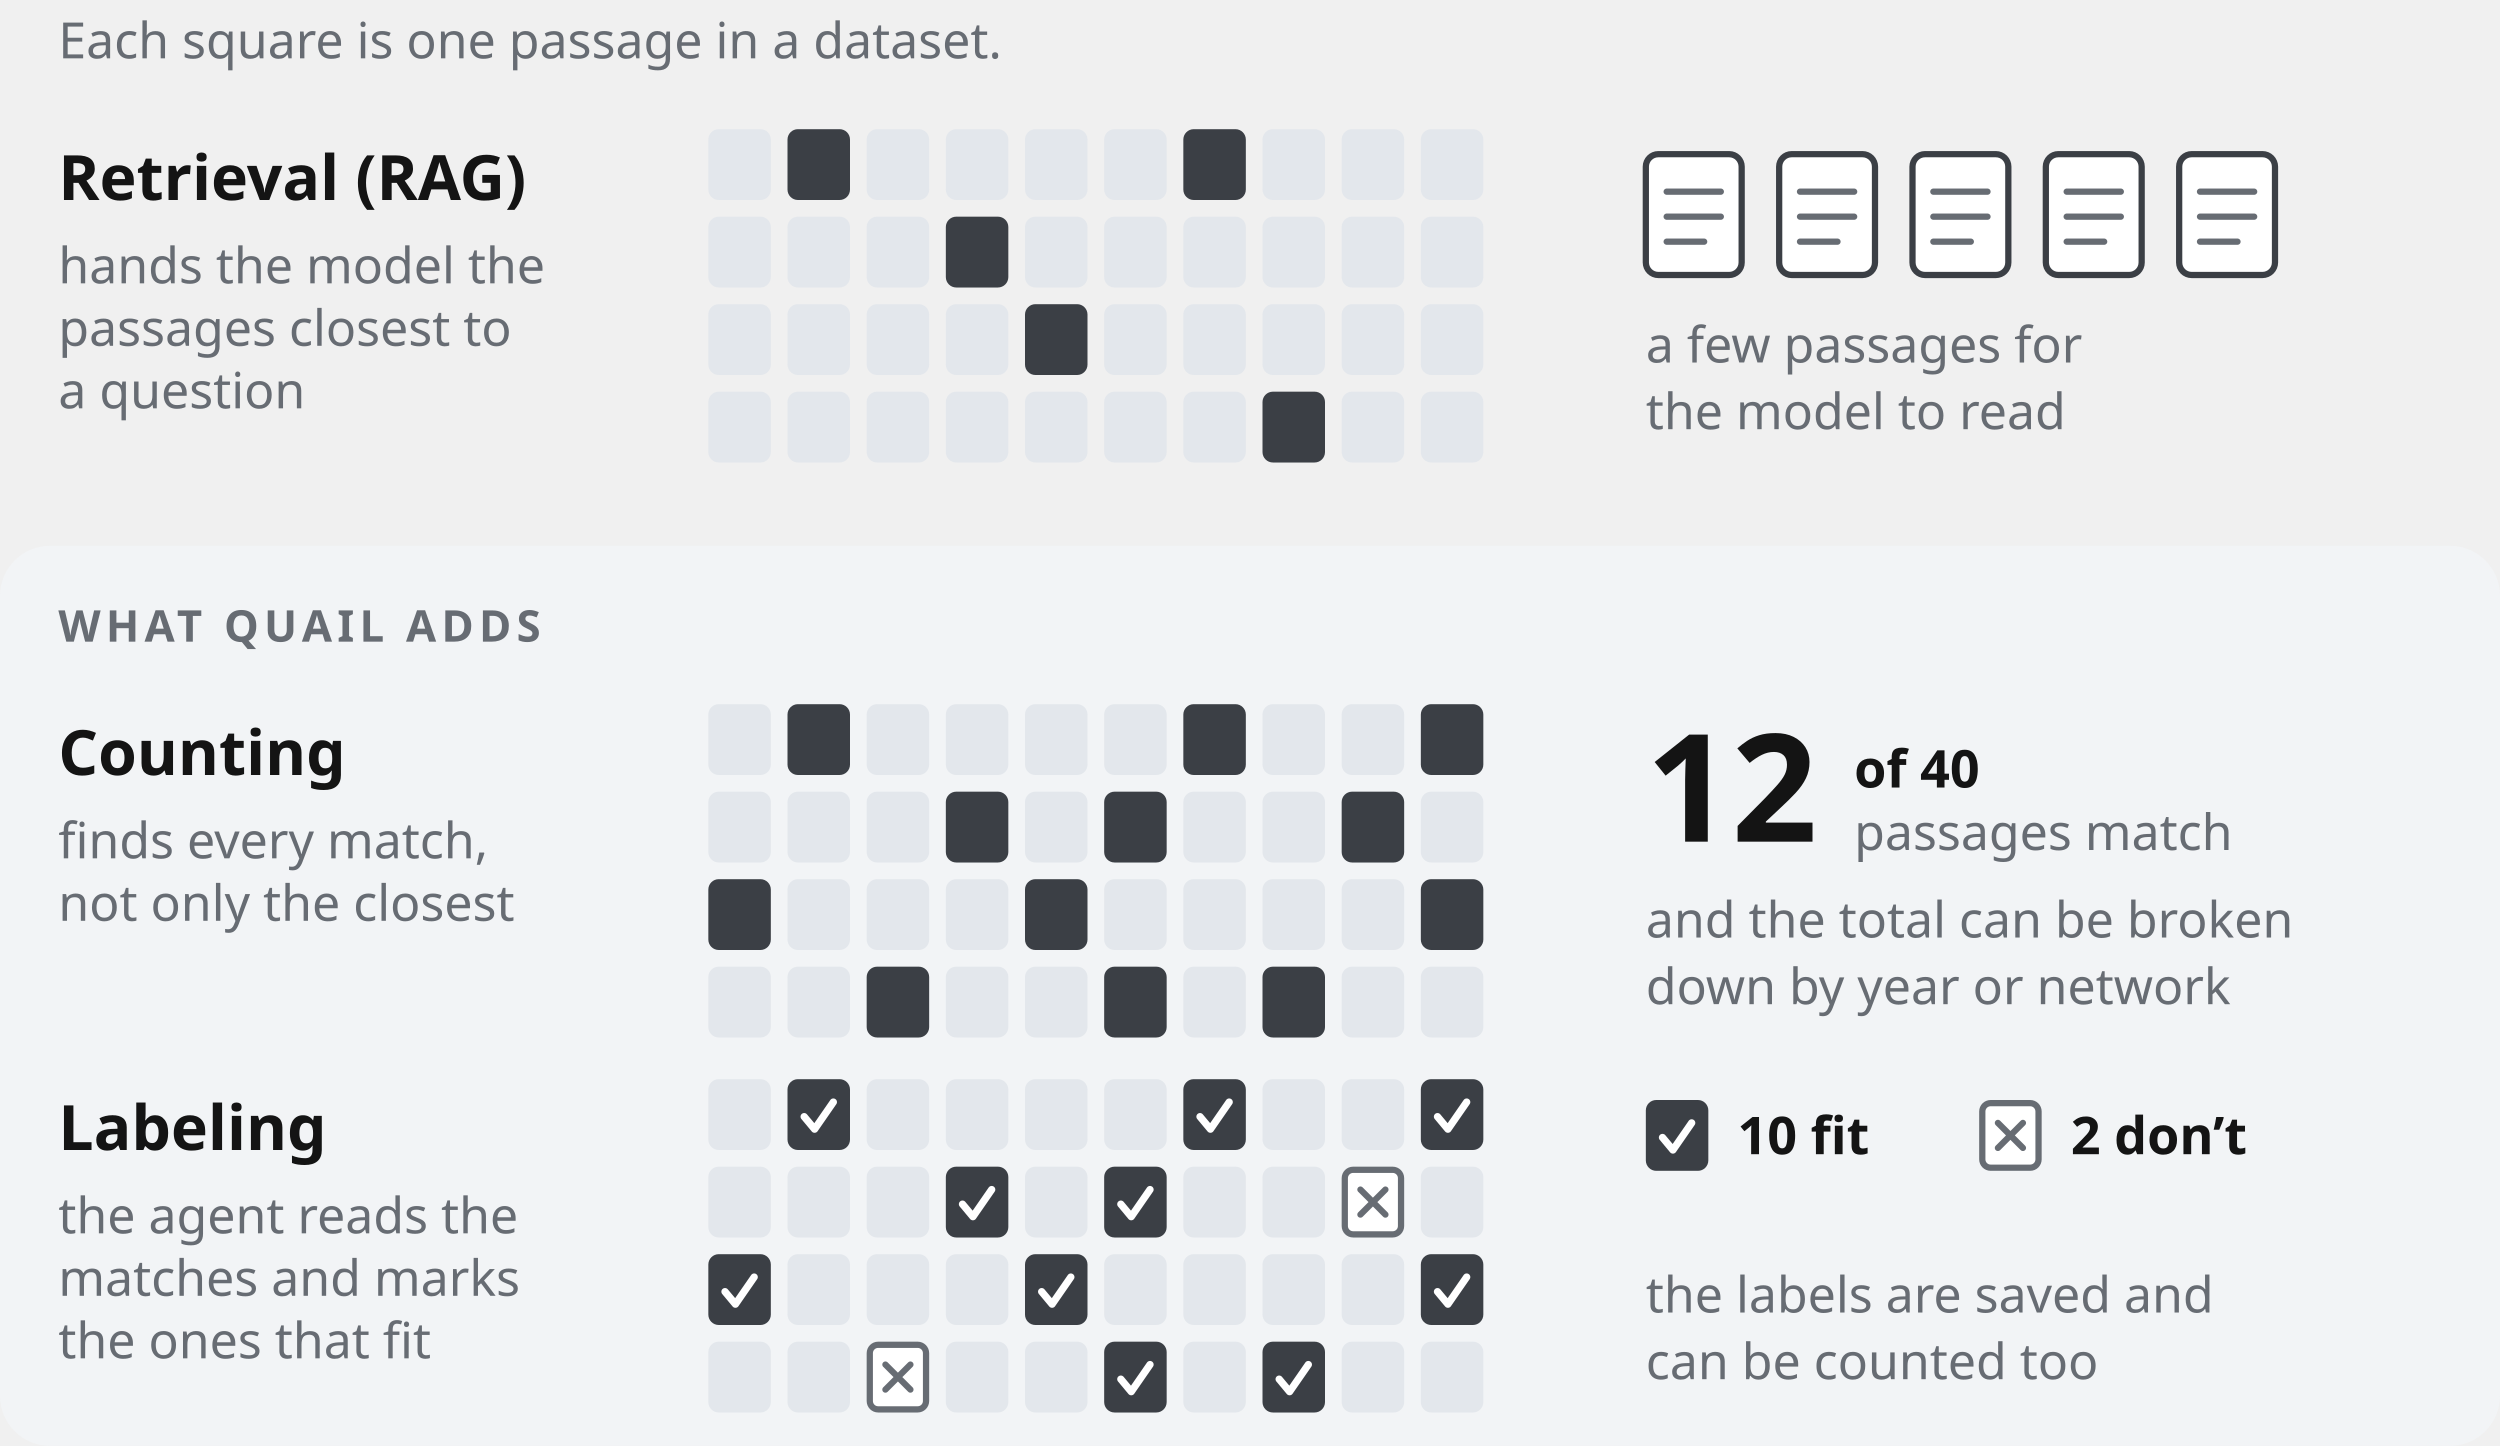
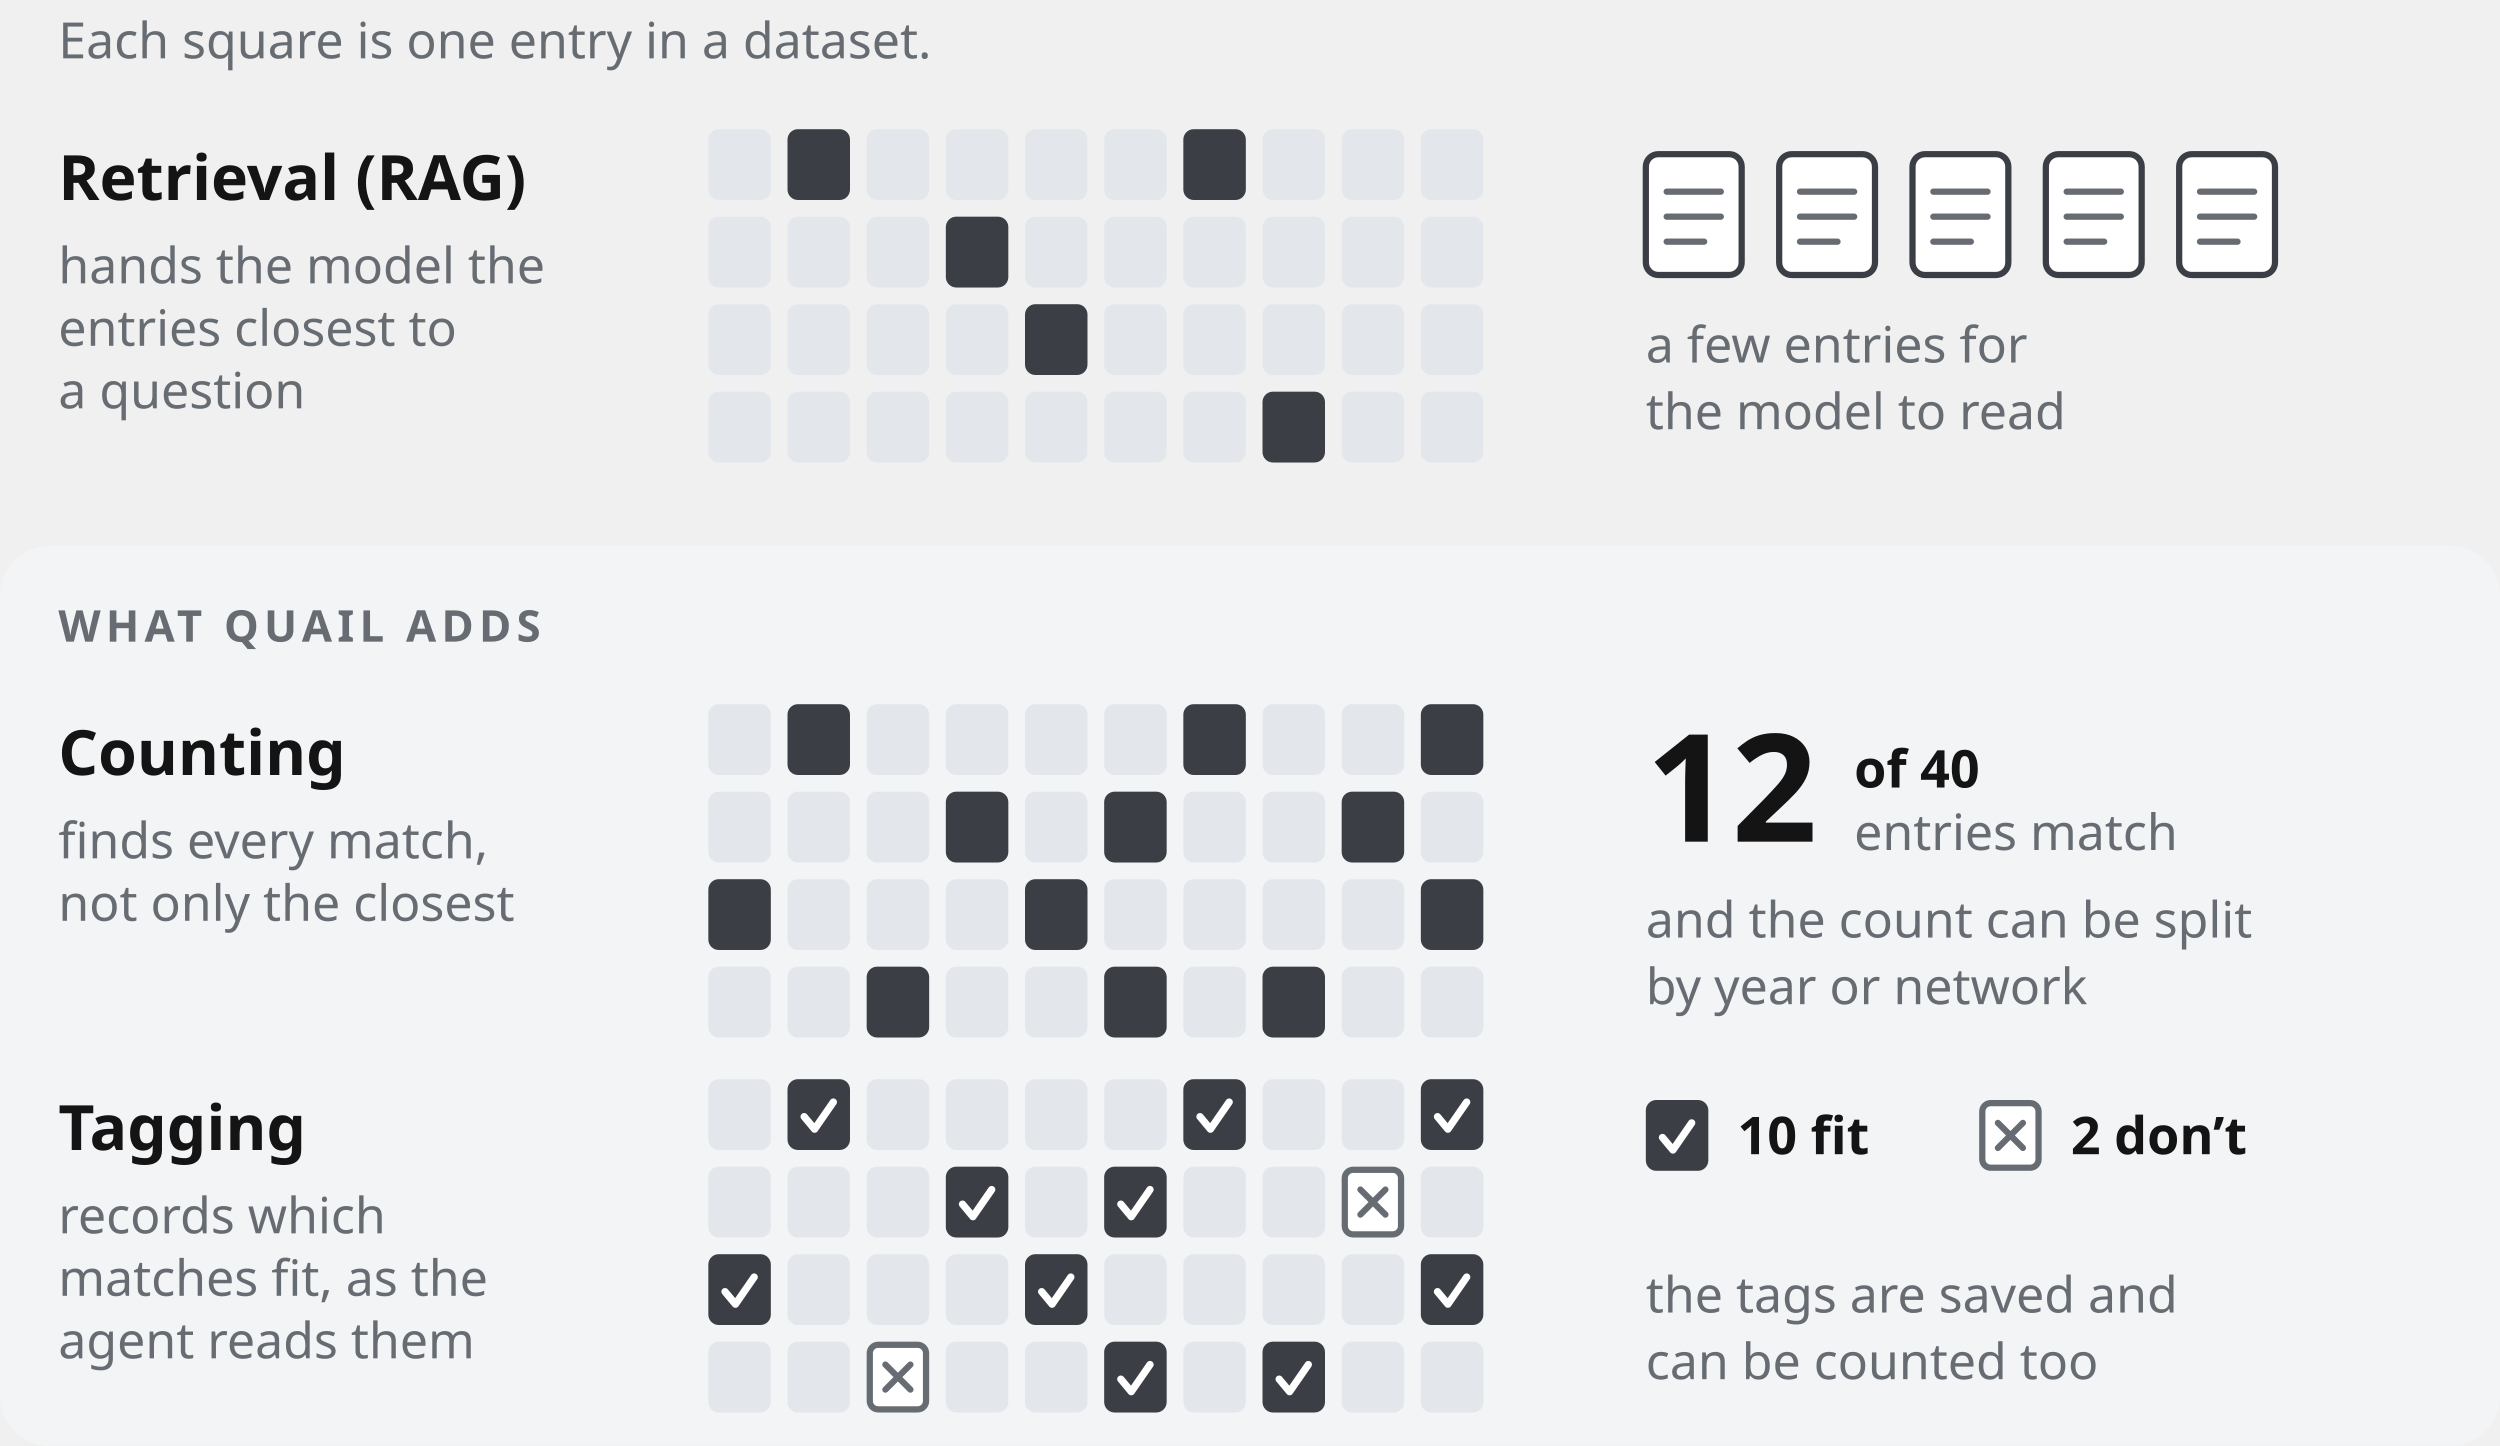
<svg xmlns="http://www.w3.org/2000/svg" viewBox="0 0 1200 694" width="1200" height="694">
  <style>
    text { font-family: 'Source Sans 3', sans-serif; fill: #141414; }
    .h { font-size: 30px; font-weight: 700; }
    .b { font-size: 25px; }
    .s { font-size: 24px; fill: #676C73; }
    .cap { font-size: 21px; font-weight: 700; letter-spacing: 2.5px; fill: #676C73; }
    .m { font-family: 'Source Code Pro', monospace; font-size: 24px; font-weight: 500; font-variant-ligatures: none; }
    .ln { fill: none; stroke: #141414; stroke-width: 4; stroke-linecap: round; stroke-linejoin: round; }
  </style>
  <defs>
    <marker id="a" viewBox="0 0 10 10" refX="8" refY="5" markerWidth="4.5" markerHeight="4.5" orient="auto-start-reverse">
      <path d="M0,0 L10,5 L0,10 z" fill="#141414" />
    </marker>
  </defs>
-   <text class="s" x="28" y="28">Each square is one passage in a dataset.</text>
+   <text class="s" x="28" y="28">Each square is one entry in a dataset.</text>
  <text class="h" x="28" y="96" style="font-size:30px">Retrieval (RAG)</text>
  <text class="s" x="28" y="136">hands the model the</text>
-   <text class="s" x="28" y="166">passages closest to</text>
+   <text class="s" x="28" y="166">entries closest to</text>
  <text class="s" x="28" y="196">a question</text>
  <rect x="340" y="62" width="30" height="34" rx="5" fill="#E3E7EC" />
  <rect x="378" y="62" width="30" height="34" rx="5" fill="#3B3F45" />
  <rect x="416" y="62" width="30" height="34" rx="5" fill="#E3E7EC" />
  <rect x="454" y="62" width="30" height="34" rx="5" fill="#E3E7EC" />
  <rect x="492" y="62" width="30" height="34" rx="5" fill="#E3E7EC" />
  <rect x="530" y="62" width="30" height="34" rx="5" fill="#E3E7EC" />
  <rect x="568" y="62" width="30" height="34" rx="5" fill="#3B3F45" />
  <rect x="606" y="62" width="30" height="34" rx="5" fill="#E3E7EC" />
  <rect x="644" y="62" width="30" height="34" rx="5" fill="#E3E7EC" />
  <rect x="682" y="62" width="30" height="34" rx="5" fill="#E3E7EC" />
  <rect x="340" y="104" width="30" height="34" rx="5" fill="#E3E7EC" />
  <rect x="378" y="104" width="30" height="34" rx="5" fill="#E3E7EC" />
  <rect x="416" y="104" width="30" height="34" rx="5" fill="#E3E7EC" />
  <rect x="454" y="104" width="30" height="34" rx="5" fill="#3B3F45" />
  <rect x="492" y="104" width="30" height="34" rx="5" fill="#E3E7EC" />
  <rect x="530" y="104" width="30" height="34" rx="5" fill="#E3E7EC" />
  <rect x="568" y="104" width="30" height="34" rx="5" fill="#E3E7EC" />
  <rect x="606" y="104" width="30" height="34" rx="5" fill="#E3E7EC" />
  <rect x="644" y="104" width="30" height="34" rx="5" fill="#E3E7EC" />
  <rect x="682" y="104" width="30" height="34" rx="5" fill="#E3E7EC" />
  <rect x="340" y="146" width="30" height="34" rx="5" fill="#E3E7EC" />
  <rect x="378" y="146" width="30" height="34" rx="5" fill="#E3E7EC" />
  <rect x="416" y="146" width="30" height="34" rx="5" fill="#E3E7EC" />
  <rect x="454" y="146" width="30" height="34" rx="5" fill="#E3E7EC" />
  <rect x="492" y="146" width="30" height="34" rx="5" fill="#3B3F45" />
  <rect x="530" y="146" width="30" height="34" rx="5" fill="#E3E7EC" />
  <rect x="568" y="146" width="30" height="34" rx="5" fill="#E3E7EC" />
  <rect x="606" y="146" width="30" height="34" rx="5" fill="#E3E7EC" />
  <rect x="644" y="146" width="30" height="34" rx="5" fill="#E3E7EC" />
  <rect x="682" y="146" width="30" height="34" rx="5" fill="#E3E7EC" />
  <rect x="340" y="188" width="30" height="34" rx="5" fill="#E3E7EC" />
  <rect x="378" y="188" width="30" height="34" rx="5" fill="#E3E7EC" />
  <rect x="416" y="188" width="30" height="34" rx="5" fill="#E3E7EC" />
  <rect x="454" y="188" width="30" height="34" rx="5" fill="#E3E7EC" />
  <rect x="492" y="188" width="30" height="34" rx="5" fill="#E3E7EC" />
  <rect x="530" y="188" width="30" height="34" rx="5" fill="#E3E7EC" />
  <rect x="568" y="188" width="30" height="34" rx="5" fill="#E3E7EC" />
  <rect x="606" y="188" width="30" height="34" rx="5" fill="#3B3F45" />
  <rect x="644" y="188" width="30" height="34" rx="5" fill="#E3E7EC" />
  <rect x="682" y="188" width="30" height="34" rx="5" fill="#E3E7EC" />
  <rect x="790" y="74" width="46" height="58" rx="6" fill="#fff" stroke="#3B3F45" stroke-width="3" />
  <path d="M800,92 H826" fill="none" stroke="#676C73" stroke-width="3" stroke-linecap="round" />
  <path d="M800,104 H826" fill="none" stroke="#676C73" stroke-width="3" stroke-linecap="round" />
  <path d="M800,116 H818" fill="none" stroke="#676C73" stroke-width="3" stroke-linecap="round" />
  <rect x="854" y="74" width="46" height="58" rx="6" fill="#fff" stroke="#3B3F45" stroke-width="3" />
  <path d="M864,92 H890" fill="none" stroke="#676C73" stroke-width="3" stroke-linecap="round" />
  <path d="M864,104 H890" fill="none" stroke="#676C73" stroke-width="3" stroke-linecap="round" />
  <path d="M864,116 H882" fill="none" stroke="#676C73" stroke-width="3" stroke-linecap="round" />
  <rect x="918" y="74" width="46" height="58" rx="6" fill="#fff" stroke="#3B3F45" stroke-width="3" />
  <path d="M928,92 H954" fill="none" stroke="#676C73" stroke-width="3" stroke-linecap="round" />
  <path d="M928,104 H954" fill="none" stroke="#676C73" stroke-width="3" stroke-linecap="round" />
  <path d="M928,116 H946" fill="none" stroke="#676C73" stroke-width="3" stroke-linecap="round" />
  <rect x="982" y="74" width="46" height="58" rx="6" fill="#fff" stroke="#3B3F45" stroke-width="3" />
  <path d="M992,92 H1018" fill="none" stroke="#676C73" stroke-width="3" stroke-linecap="round" />
  <path d="M992,104 H1018" fill="none" stroke="#676C73" stroke-width="3" stroke-linecap="round" />
  <path d="M992,116 H1010" fill="none" stroke="#676C73" stroke-width="3" stroke-linecap="round" />
  <rect x="1046" y="74" width="46" height="58" rx="6" fill="#fff" stroke="#3B3F45" stroke-width="3" />
  <path d="M1056,92 H1082" fill="none" stroke="#676C73" stroke-width="3" stroke-linecap="round" />
  <path d="M1056,104 H1082" fill="none" stroke="#676C73" stroke-width="3" stroke-linecap="round" />
  <path d="M1056,116 H1074" fill="none" stroke="#676C73" stroke-width="3" stroke-linecap="round" />
-   <text class="s" x="790" y="174">a few passages for</text>
+   <text class="s" x="790" y="174">a few entries for</text>
  <text class="s" x="790" y="206">the model to read</text>
  <rect x="0" y="262" width="1200" height="432" rx="24" fill="#F2F4F6" />
  <text class="cap" x="28" y="308">WHAT QUAIL ADDS</text>
  <text class="h" x="28" y="372" style="font-size:30px">Counting</text>
  <text class="s" x="28" y="412">finds every match,</text>
  <text class="s" x="28" y="442">not only the closest</text>
  <rect x="340" y="338" width="30" height="34" rx="5" fill="#E3E7EC" />
  <rect x="378" y="338" width="30" height="34" rx="5" fill="#3B3F45" />
  <rect x="416" y="338" width="30" height="34" rx="5" fill="#E3E7EC" />
  <rect x="454" y="338" width="30" height="34" rx="5" fill="#E3E7EC" />
  <rect x="492" y="338" width="30" height="34" rx="5" fill="#E3E7EC" />
  <rect x="530" y="338" width="30" height="34" rx="5" fill="#E3E7EC" />
  <rect x="568" y="338" width="30" height="34" rx="5" fill="#3B3F45" />
  <rect x="606" y="338" width="30" height="34" rx="5" fill="#E3E7EC" />
  <rect x="644" y="338" width="30" height="34" rx="5" fill="#E3E7EC" />
  <rect x="682" y="338" width="30" height="34" rx="5" fill="#3B3F45" />
  <rect x="340" y="380" width="30" height="34" rx="5" fill="#E3E7EC" />
  <rect x="378" y="380" width="30" height="34" rx="5" fill="#E3E7EC" />
  <rect x="416" y="380" width="30" height="34" rx="5" fill="#E3E7EC" />
  <rect x="454" y="380" width="30" height="34" rx="5" fill="#3B3F45" />
  <rect x="492" y="380" width="30" height="34" rx="5" fill="#E3E7EC" />
  <rect x="530" y="380" width="30" height="34" rx="5" fill="#3B3F45" />
  <rect x="568" y="380" width="30" height="34" rx="5" fill="#E3E7EC" />
  <rect x="606" y="380" width="30" height="34" rx="5" fill="#E3E7EC" />
  <rect x="644" y="380" width="30" height="34" rx="5" fill="#3B3F45" />
  <rect x="682" y="380" width="30" height="34" rx="5" fill="#E3E7EC" />
  <rect x="340" y="422" width="30" height="34" rx="5" fill="#3B3F45" />
  <rect x="378" y="422" width="30" height="34" rx="5" fill="#E3E7EC" />
  <rect x="416" y="422" width="30" height="34" rx="5" fill="#E3E7EC" />
  <rect x="454" y="422" width="30" height="34" rx="5" fill="#E3E7EC" />
  <rect x="492" y="422" width="30" height="34" rx="5" fill="#3B3F45" />
  <rect x="530" y="422" width="30" height="34" rx="5" fill="#E3E7EC" />
  <rect x="568" y="422" width="30" height="34" rx="5" fill="#E3E7EC" />
  <rect x="606" y="422" width="30" height="34" rx="5" fill="#E3E7EC" />
  <rect x="644" y="422" width="30" height="34" rx="5" fill="#E3E7EC" />
  <rect x="682" y="422" width="30" height="34" rx="5" fill="#3B3F45" />
  <rect x="340" y="464" width="30" height="34" rx="5" fill="#E3E7EC" />
  <rect x="378" y="464" width="30" height="34" rx="5" fill="#E3E7EC" />
  <rect x="416" y="464" width="30" height="34" rx="5" fill="#3B3F45" />
  <rect x="454" y="464" width="30" height="34" rx="5" fill="#E3E7EC" />
  <rect x="492" y="464" width="30" height="34" rx="5" fill="#E3E7EC" />
  <rect x="530" y="464" width="30" height="34" rx="5" fill="#3B3F45" />
  <rect x="568" y="464" width="30" height="34" rx="5" fill="#E3E7EC" />
  <rect x="606" y="464" width="30" height="34" rx="5" fill="#3B3F45" />
  <rect x="644" y="464" width="30" height="34" rx="5" fill="#E3E7EC" />
  <rect x="682" y="464" width="30" height="34" rx="5" fill="#E3E7EC" />
  <text class="h" x="790" y="404" style="font-size:72px">12</text>
  <text class="b" x="890" y="378" style="font-weight:700">of 40</text>
-   <text class="s" x="890" y="408">passages match</text>
-   <text class="s" x="790" y="450">and the total can be broken</text>
-   <text class="s" x="790" y="482">down by year or network</text>
-   <text class="h" x="28" y="552" style="font-size:30px">Labeling</text>
-   <text class="s" x="28" y="592">the agent reads the</text>
-   <text class="s" x="28" y="622">matches and marks</text>
-   <text class="s" x="28" y="652">the ones that fit</text>
+   <text class="s" x="890" y="408">entries match</text>
+   <text class="s" x="790" y="450">and the count can be split</text>
+   <text class="s" x="790" y="482">by year or network</text>
+   <text class="h" x="28" y="552" style="font-size:30px">Tagging</text>
+   <text class="s" x="28" y="592">records which</text>
+   <text class="s" x="28" y="622">matches fit, as the</text>
+   <text class="s" x="28" y="652">agent reads them</text>
  <rect x="340" y="518" width="30" height="34" rx="5" fill="#E3E7EC" />
  <rect x="378" y="518" width="30" height="34" rx="5" fill="#3B3F45" />
  <path d="M386,536 L391,542 L400,529" fill="none" stroke="#fff" stroke-width="3.5" stroke-linecap="round" stroke-linejoin="round" />
  <rect x="416" y="518" width="30" height="34" rx="5" fill="#E3E7EC" />
  <rect x="454" y="518" width="30" height="34" rx="5" fill="#E3E7EC" />
  <rect x="492" y="518" width="30" height="34" rx="5" fill="#E3E7EC" />
  <rect x="530" y="518" width="30" height="34" rx="5" fill="#E3E7EC" />
  <rect x="568" y="518" width="30" height="34" rx="5" fill="#3B3F45" />
  <path d="M576,536 L581,542 L590,529" fill="none" stroke="#fff" stroke-width="3.5" stroke-linecap="round" stroke-linejoin="round" />
  <rect x="606" y="518" width="30" height="34" rx="5" fill="#E3E7EC" />
  <rect x="644" y="518" width="30" height="34" rx="5" fill="#E3E7EC" />
  <rect x="682" y="518" width="30" height="34" rx="5" fill="#3B3F45" />
  <path d="M690,536 L695,542 L704,529" fill="none" stroke="#fff" stroke-width="3.5" stroke-linecap="round" stroke-linejoin="round" />
  <rect x="340" y="560" width="30" height="34" rx="5" fill="#E3E7EC" />
  <rect x="378" y="560" width="30" height="34" rx="5" fill="#E3E7EC" />
  <rect x="416" y="560" width="30" height="34" rx="5" fill="#E3E7EC" />
  <rect x="454" y="560" width="30" height="34" rx="5" fill="#3B3F45" />
  <path d="M462,578 L467,584 L476,571" fill="none" stroke="#fff" stroke-width="3.5" stroke-linecap="round" stroke-linejoin="round" />
  <rect x="492" y="560" width="30" height="34" rx="5" fill="#E3E7EC" />
  <rect x="530" y="560" width="30" height="34" rx="5" fill="#3B3F45" />
  <path d="M538,578 L543,584 L552,571" fill="none" stroke="#fff" stroke-width="3.5" stroke-linecap="round" stroke-linejoin="round" />
  <rect x="568" y="560" width="30" height="34" rx="5" fill="#E3E7EC" />
  <rect x="606" y="560" width="30" height="34" rx="5" fill="#E3E7EC" />
  <rect x="645.5" y="561.5" width="27" height="31" rx="4" fill="#fff" stroke="#676C73" stroke-width="3" />
  <path d="M653,571 L665,583 M665,571 L653,583" stroke="#676C73" stroke-width="3" stroke-linecap="round" />
  <rect x="682" y="560" width="30" height="34" rx="5" fill="#E3E7EC" />
  <rect x="340" y="602" width="30" height="34" rx="5" fill="#3B3F45" />
  <path d="M348,620 L353,626 L362,613" fill="none" stroke="#fff" stroke-width="3.5" stroke-linecap="round" stroke-linejoin="round" />
  <rect x="378" y="602" width="30" height="34" rx="5" fill="#E3E7EC" />
  <rect x="416" y="602" width="30" height="34" rx="5" fill="#E3E7EC" />
  <rect x="454" y="602" width="30" height="34" rx="5" fill="#E3E7EC" />
  <rect x="492" y="602" width="30" height="34" rx="5" fill="#3B3F45" />
  <path d="M500,620 L505,626 L514,613" fill="none" stroke="#fff" stroke-width="3.5" stroke-linecap="round" stroke-linejoin="round" />
  <rect x="530" y="602" width="30" height="34" rx="5" fill="#E3E7EC" />
  <rect x="568" y="602" width="30" height="34" rx="5" fill="#E3E7EC" />
  <rect x="606" y="602" width="30" height="34" rx="5" fill="#E3E7EC" />
  <rect x="644" y="602" width="30" height="34" rx="5" fill="#E3E7EC" />
  <rect x="682" y="602" width="30" height="34" rx="5" fill="#3B3F45" />
  <path d="M690,620 L695,626 L704,613" fill="none" stroke="#fff" stroke-width="3.5" stroke-linecap="round" stroke-linejoin="round" />
  <rect x="340" y="644" width="30" height="34" rx="5" fill="#E3E7EC" />
  <rect x="378" y="644" width="30" height="34" rx="5" fill="#E3E7EC" />
  <rect x="417.5" y="645.5" width="27" height="31" rx="4" fill="#fff" stroke="#676C73" stroke-width="3" />
  <path d="M425,655 L437,667 M437,655 L425,667" stroke="#676C73" stroke-width="3" stroke-linecap="round" />
  <rect x="454" y="644" width="30" height="34" rx="5" fill="#E3E7EC" />
  <rect x="492" y="644" width="30" height="34" rx="5" fill="#E3E7EC" />
  <rect x="530" y="644" width="30" height="34" rx="5" fill="#3B3F45" />
  <path d="M538,662 L543,668 L552,655" fill="none" stroke="#fff" stroke-width="3.5" stroke-linecap="round" stroke-linejoin="round" />
  <rect x="568" y="644" width="30" height="34" rx="5" fill="#E3E7EC" />
  <rect x="606" y="644" width="30" height="34" rx="5" fill="#3B3F45" />
  <path d="M614,662 L619,668 L628,655" fill="none" stroke="#fff" stroke-width="3.5" stroke-linecap="round" stroke-linejoin="round" />
  <rect x="644" y="644" width="30" height="34" rx="5" fill="#E3E7EC" />
  <rect x="682" y="644" width="30" height="34" rx="5" fill="#E3E7EC" />
  <rect x="790" y="528" width="30" height="34" rx="5" fill="#3B3F45" />
  <path d="M798,546 L803,552 L812,539" fill="none" stroke="#fff" stroke-width="3.5" stroke-linecap="round" stroke-linejoin="round" />
  <text class="b" x="834" y="554" style="font-weight:700">10 fit</text>
  <rect x="951.5" y="529.5" width="27" height="31" rx="4" fill="#fff" stroke="#676C73" stroke-width="3" />
  <path d="M959,539 L971,551 M971,539 L959,551" stroke="#676C73" stroke-width="3" stroke-linecap="round" />
  <text class="b" x="994" y="554" style="font-weight:700">2 don’t</text>
-   <text class="s" x="790" y="630">the labels are saved and</text>
+   <text class="s" x="790" y="630">the tags are saved and</text>
  <text class="s" x="790" y="662">can be counted too</text>
</svg>
